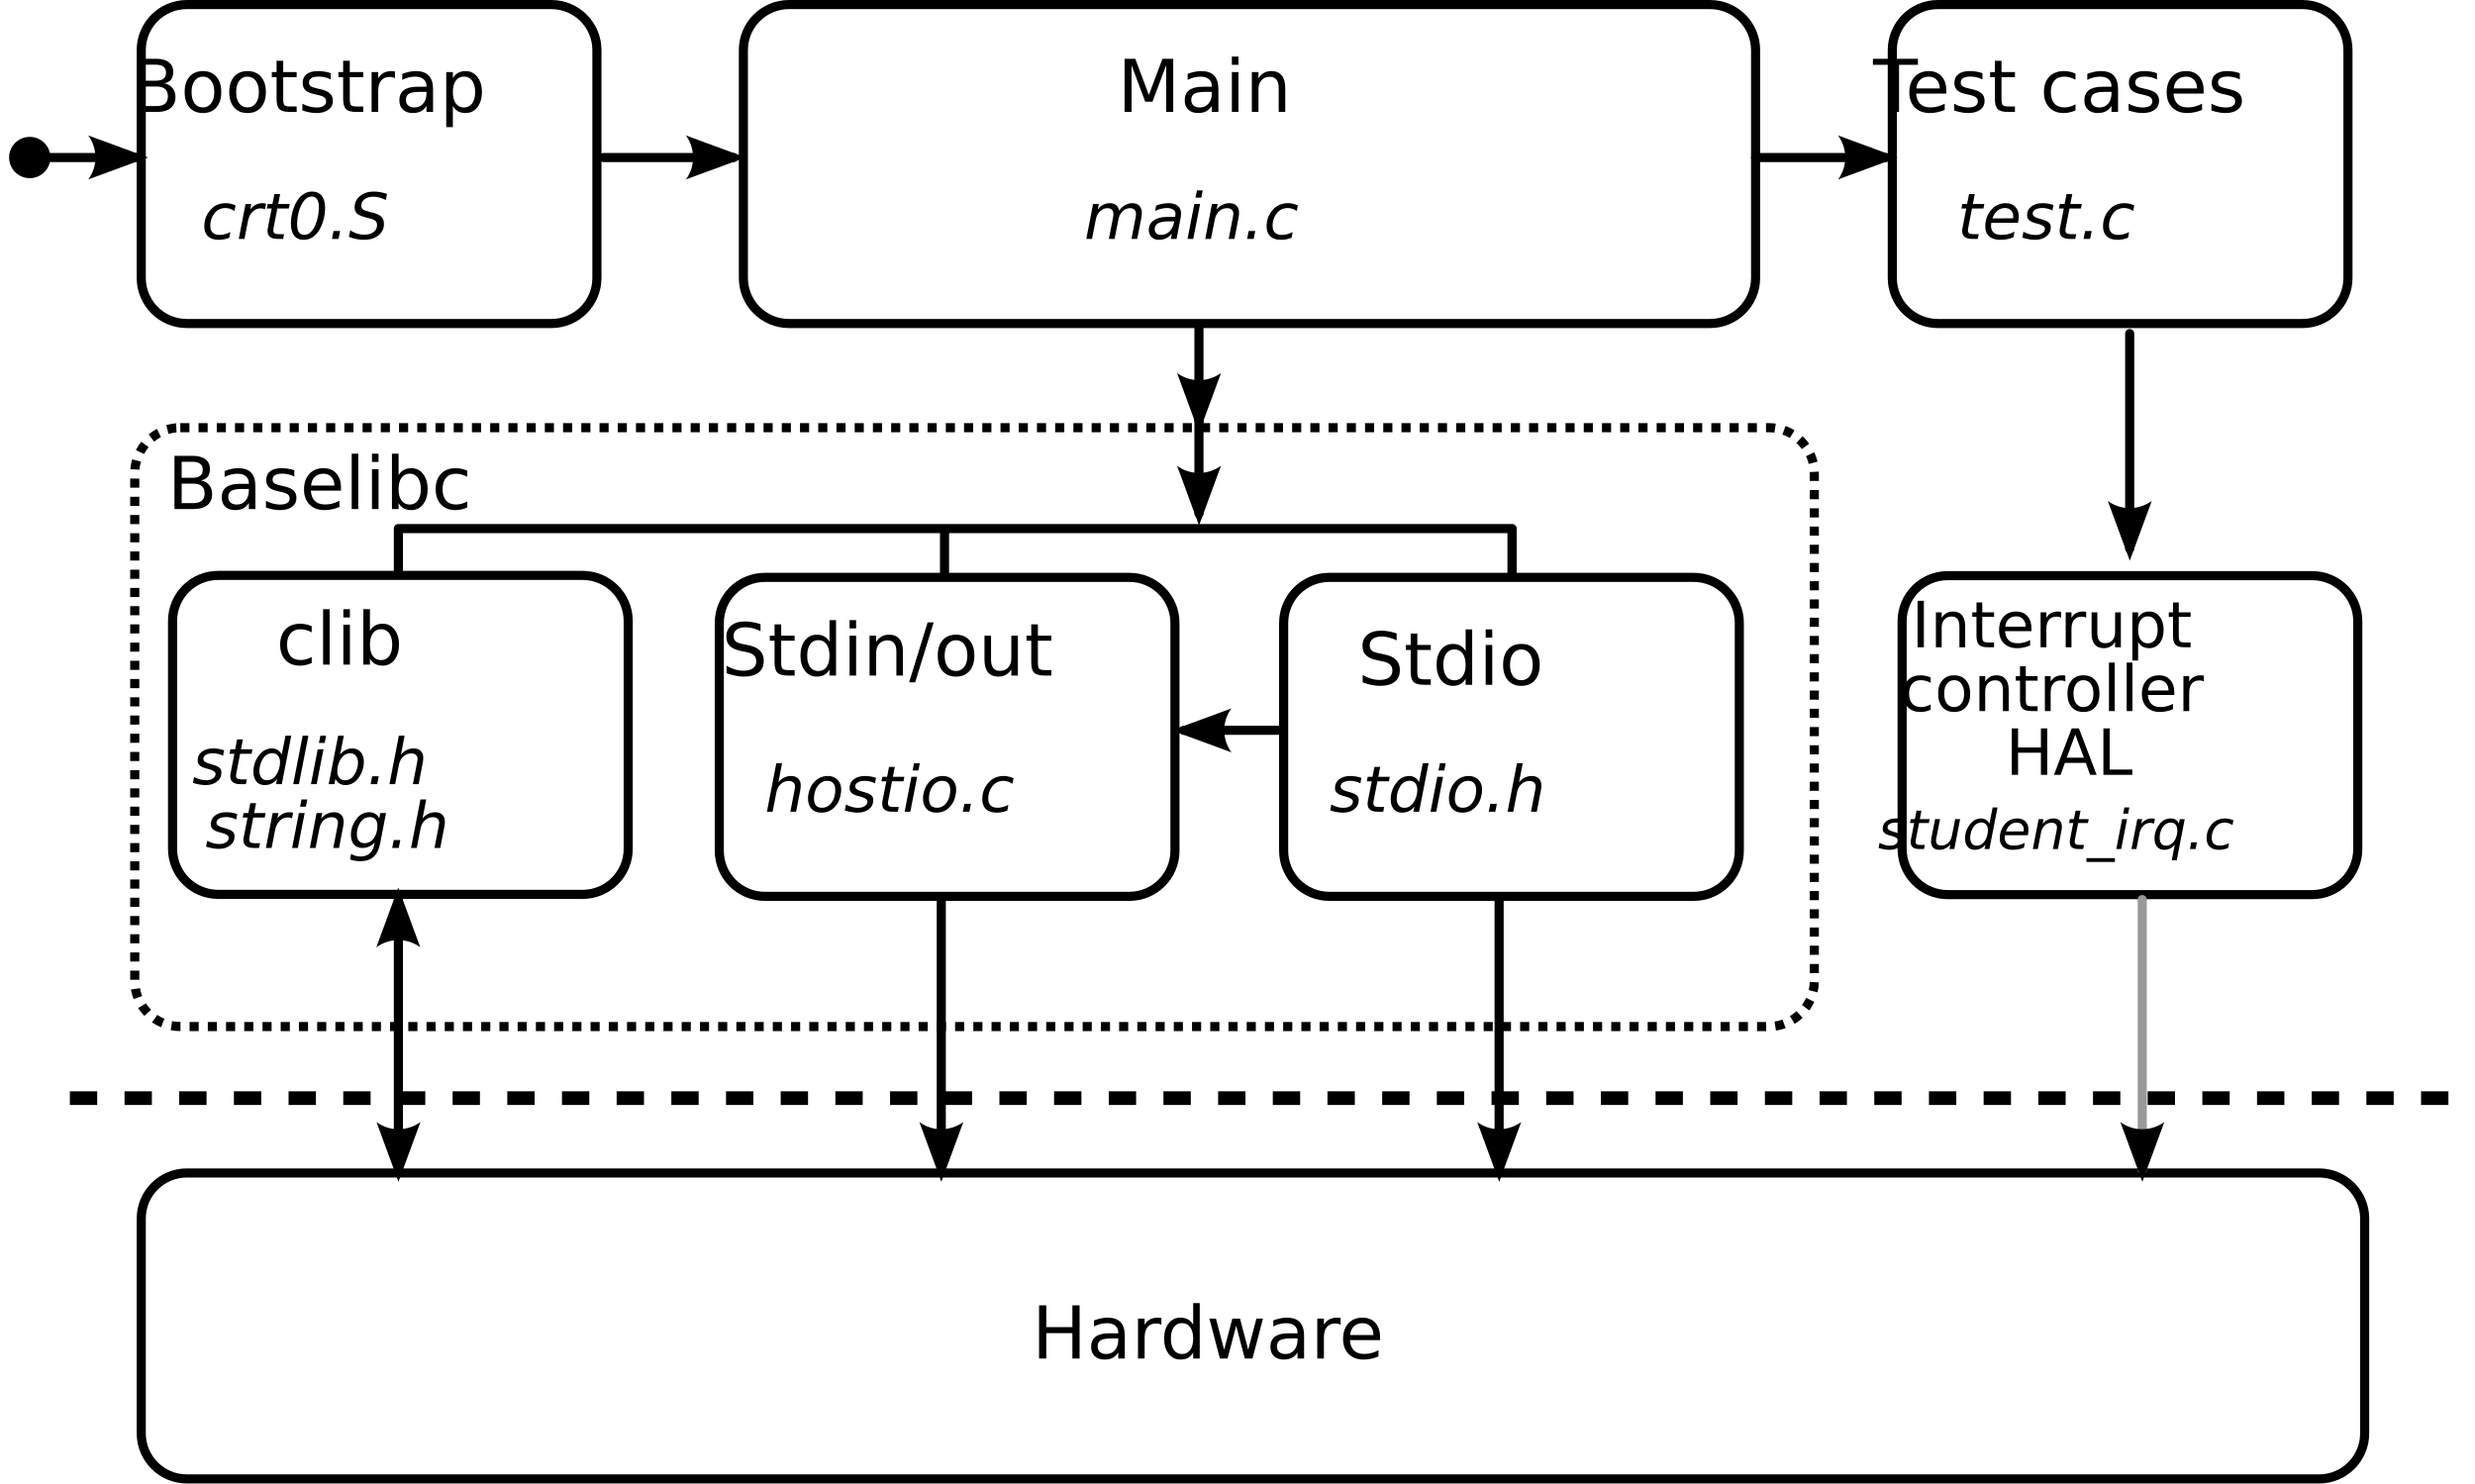
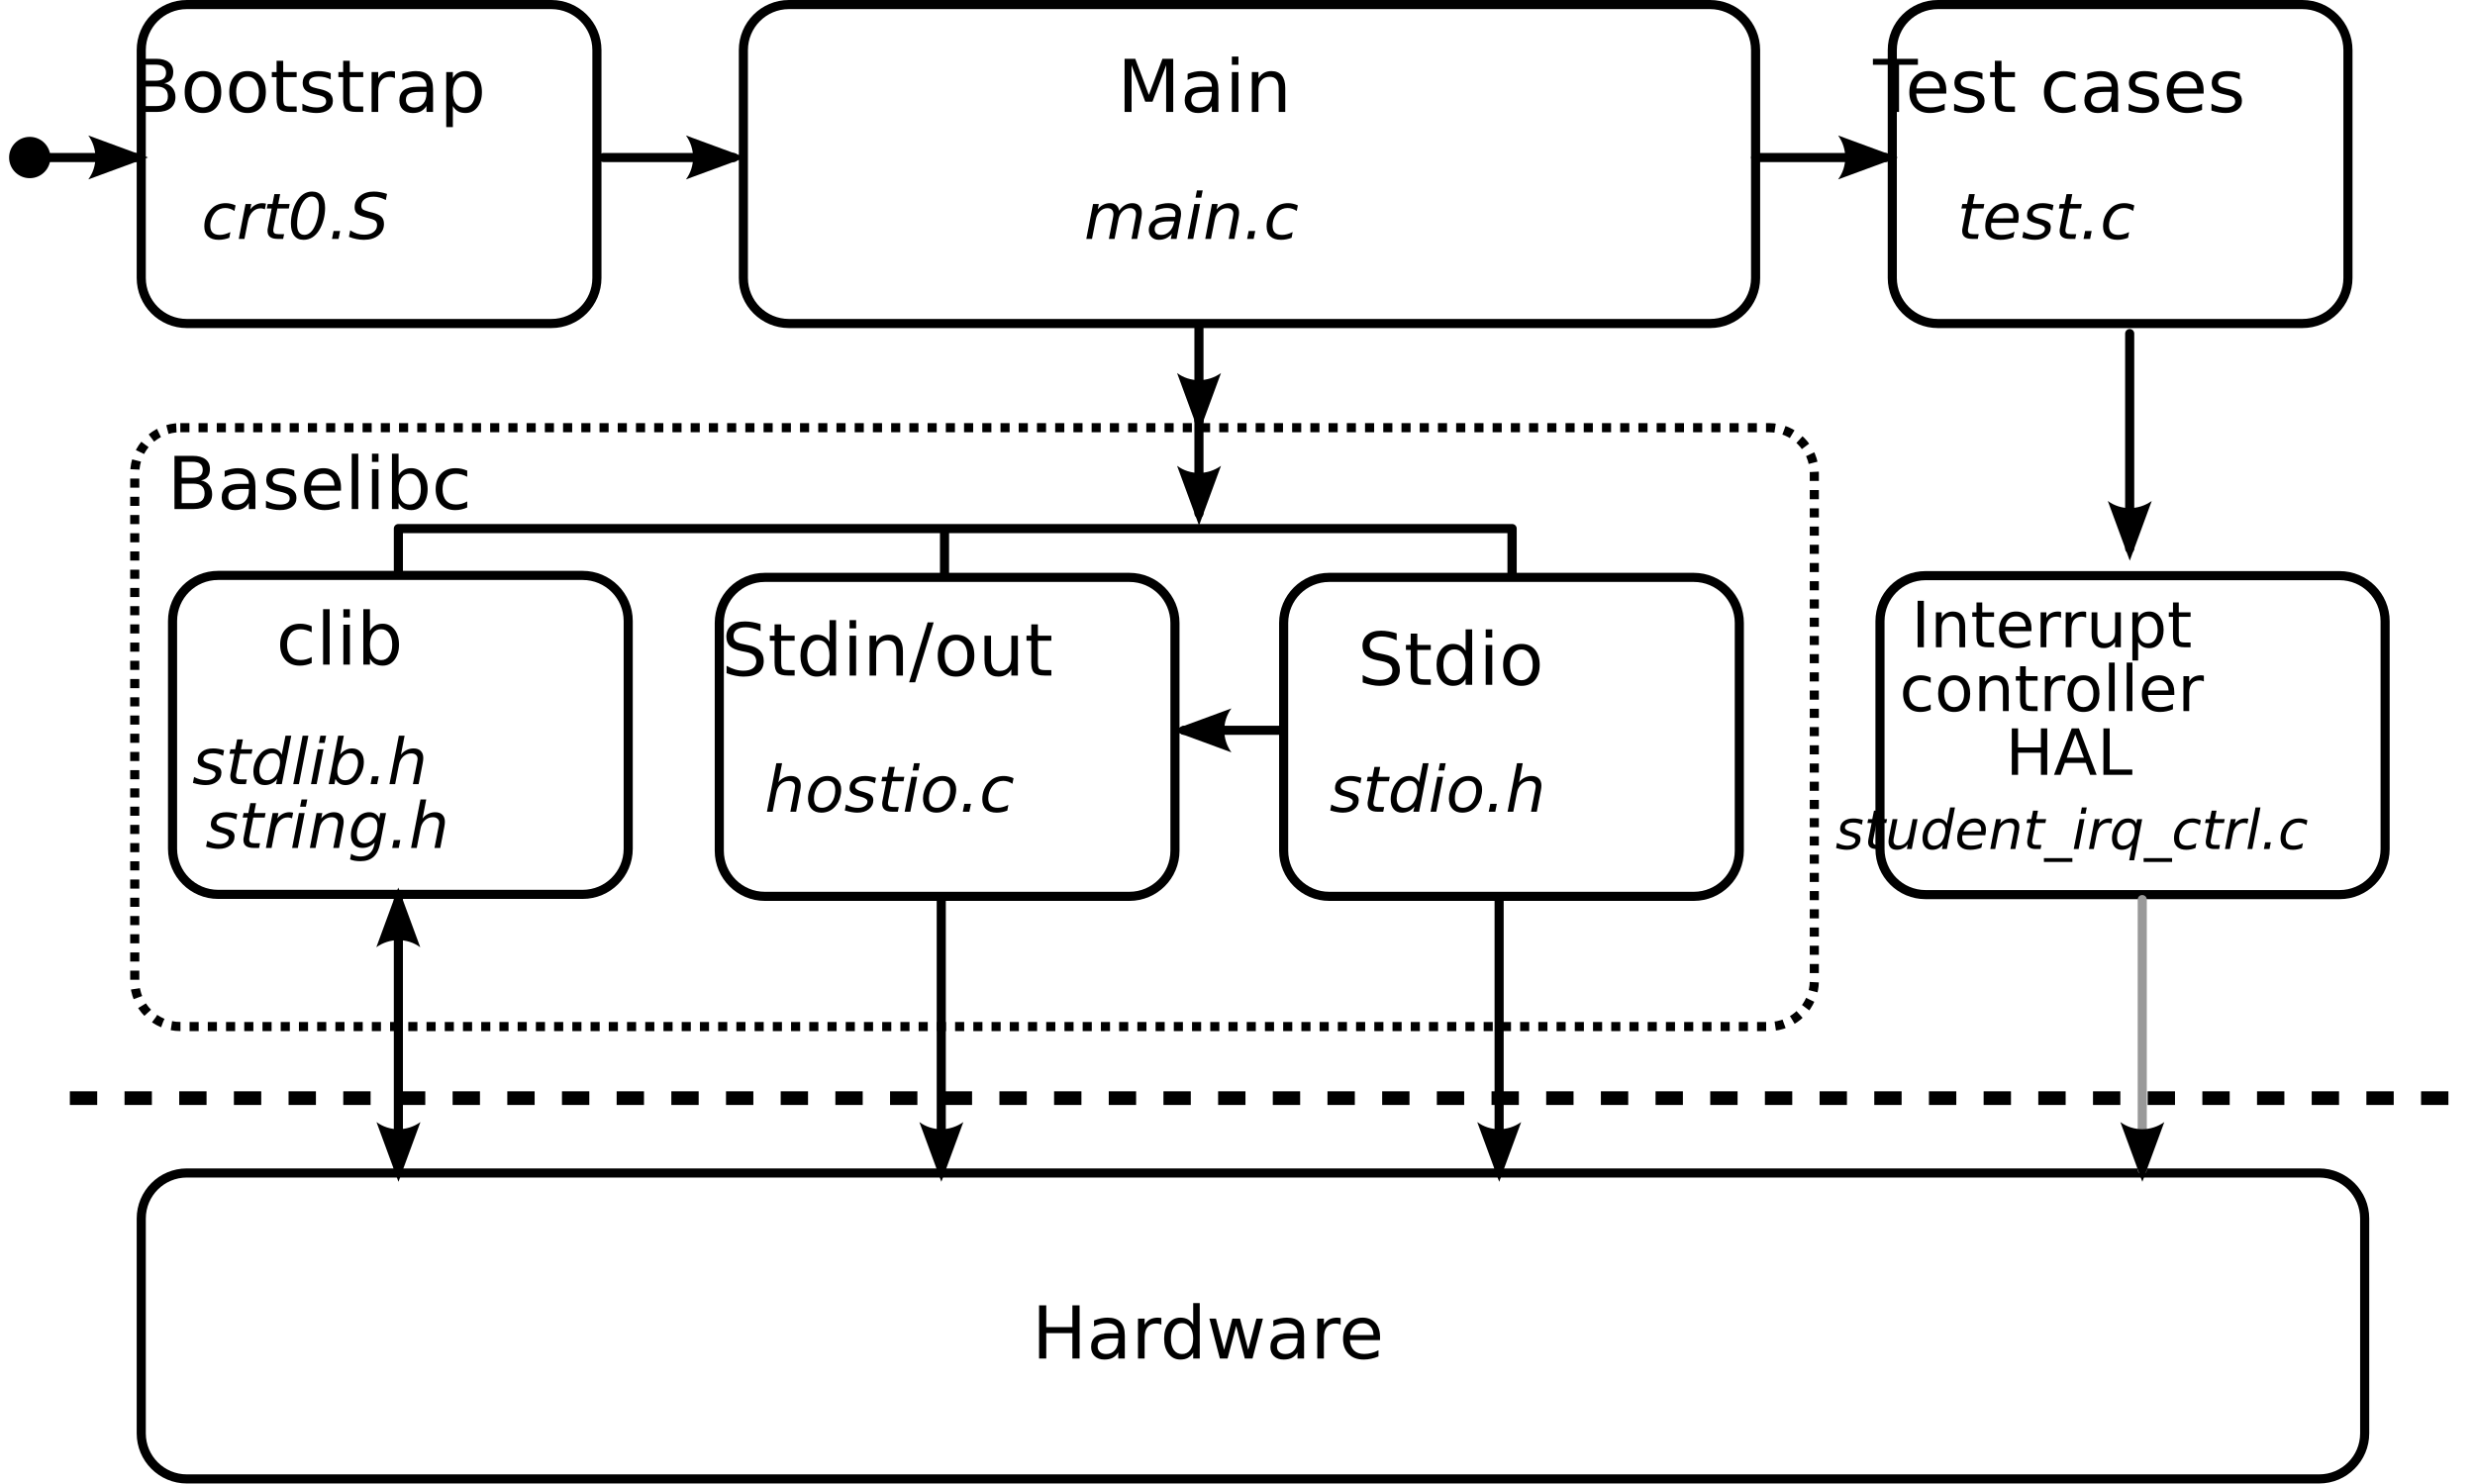
<svg xmlns="http://www.w3.org/2000/svg" width="543.168" height="325.571" id="svg2" version="1.0">
  <defs id="defs4">
    <marker orient="auto" refY="0.0" refX="0.0" id="Dot_m" style="overflow:visible">
      <path id="path3272" d="M -2.5,-1.0 C -2.5,1.76 -4.74,4.0 -7.5,4.0 C -10.26,4.0 -12.5,1.76 -12.5,-1.0 C -12.5,-3.76 -10.26,-6.0 -7.5,-6.0 C -4.74,-6.0 -2.5,-3.76 -2.5,-1.0 z " style="fill-rule:evenodd;stroke:#000000;stroke-width:1.0pt;marker-start:none;marker-end:none" transform="scale(0.4) translate(7.4, 1)" />
    </marker>
    <marker orient="auto" refY="0.0" refX="0.0" id="Dot_l" style="overflow:visible">
      <path id="path3269" d="M -2.5,-1.0 C -2.5,1.76 -4.74,4.0 -7.5,4.0 C -10.26,4.0 -12.5,1.76 -12.5,-1.0 C -12.5,-3.76 -10.26,-6.0 -7.5,-6.0 C -4.74,-6.0 -2.5,-3.76 -2.5,-1.0 z " style="fill-rule:evenodd;stroke:#000000;stroke-width:1.0pt;marker-start:none;marker-end:none" transform="scale(0.8) translate(7.4, 1)" />
    </marker>
    <marker orient="auto" refY="0" refX="0" id="Arrow2Mstart" style="overflow:visible">
      <path id="path3224" style="font-size:12px;fill-rule:evenodd;stroke-width:0.625;stroke-linejoin:round" d="M 8.719,4.034 L -2.207,0.016 L 8.719,-4.002 C 6.973,-1.63 6.983,1.616 8.719,4.034 z " transform="scale(0.6,0.6)" />
    </marker>
    <marker orient="auto" refY="0" refX="0" id="Arrow2Mend" style="overflow:visible">
      <path id="path3227" style="font-size:12px;fill-rule:evenodd;stroke-width:0.625;stroke-linejoin:round" d="M 8.719,4.034 L -2.207,0.016 L 8.719,-4.002 C 6.973,-1.63 6.983,1.616 8.719,4.034 z " transform="scale(-0.6,-0.6)" />
    </marker>
    <marker orient="auto" refY="0" refX="0" id="Arrow1Mend" style="overflow:visible">
      <path id="path3209" d="M 0,0 L 5,-5 L -12.5,0 L 5,5 L 0,0 z " style="fill-rule:evenodd;stroke:#000000;stroke-width:1pt;marker-start:none" transform="matrix(-0.4,0,0,-0.4,-4,0)" />
    </marker>
    <marker orient="auto" refY="0" refX="0" id="Arrow2Lend" style="overflow:visible">
      <path id="path3221" style="font-size:12px;fill-rule:evenodd;stroke-width:0.625;stroke-linejoin:round" d="M 8.719,4.034 L -2.207,0.016 L 8.719,-4.002 C 6.973,-1.63 6.983,1.616 8.719,4.034 z " transform="matrix(-1.1,0,0,-1.1,-1.1,0)" />
    </marker>
  </defs>
  <g id="layer1" transform="translate(-46.85715,-105.6479)">
    <g id="g2211" transform="translate(-17.14286,0)">
      <rect ry="10" rx="10" y="106.648" x="95" height="70" width="100" id="rect2160" style="opacity:1;fill:none;fill-opacity:0.059;fill-rule:nonzero;stroke:#000000;stroke-width:2;stroke-linecap:butt;stroke-linejoin:bevel;stroke-miterlimit:4;stroke-dasharray:none;stroke-dashoffset:0;stroke-opacity:1" />
      <text id="text2162" y="130.219" x="145" style="color:#000000;font-style:normal;font-variant:normal;font-weight:normal;font-stretch:normal;line-height:0%;font-family:'Bitstream Vera Sans';text-indent:0;text-align:center;text-decoration:none;text-decoration-line:none;letter-spacing:normal;word-spacing:normal;text-transform:none;writing-mode:lr-tb;direction:ltr;text-anchor:middle;display:inline;overflow:visible;visibility:visible;opacity:1;fill:#000000;fill-opacity:1;fill-rule:nonzero;stroke:none;stroke-width:1px;stroke-linecap:butt;stroke-linejoin:miter;stroke-miterlimit:4;stroke-dasharray:none;stroke-dashoffset:0;stroke-opacity:1;marker:none;marker-start:none;marker-mid:none;marker-end:none" xml:space="preserve">
        <tspan id="tspan2166" y="130.219" x="145" style="font-size:16px;line-height:1">Bootstrap</tspan>
      </text>
      <text id="text2170" y="158.076" x="142.143" style="color:#000000;font-style:italic;font-variant:normal;font-weight:normal;font-stretch:normal;line-height:0%;font-family:'Bitstream Vera Sans';text-indent:0;text-align:center;text-decoration:none;text-decoration-line:none;letter-spacing:normal;word-spacing:normal;text-transform:none;writing-mode:lr-tb;direction:ltr;text-anchor:middle;display:inline;overflow:visible;visibility:visible;opacity:1;fill:#000000;fill-opacity:1;fill-rule:nonzero;stroke:none;stroke-width:1px;stroke-linecap:butt;stroke-linejoin:miter;stroke-miterlimit:4;stroke-dasharray:none;stroke-dashoffset:0;stroke-opacity:1;marker:none;marker-start:none;marker-mid:none;marker-end:none" xml:space="preserve">
        <tspan y="158.076" x="142.143" id="tspan2172" style="font-size:14px;line-height:1">crt0.S</tspan>
      </text>
    </g>
    <rect ry="10" rx="10" y="106.648" x="210" height="70" width="222.143" id="rect2174" style="fill:none;fill-opacity:0.059;fill-rule:nonzero;stroke:#000000;stroke-width:2;stroke-linecap:butt;stroke-linejoin:bevel;stroke-miterlimit:4;stroke-dasharray:none;stroke-dashoffset:0;stroke-opacity:1" />
    <text id="text2176" y="130.219" x="320.714" style="color:#000000;font-style:normal;font-variant:normal;font-weight:normal;font-stretch:normal;line-height:0%;font-family:'Bitstream Vera Sans';text-indent:0;text-align:center;text-decoration:none;text-decoration-line:none;letter-spacing:normal;word-spacing:normal;text-transform:none;writing-mode:lr-tb;direction:ltr;text-anchor:middle;display:inline;overflow:visible;visibility:visible;fill:#000000;fill-opacity:1;fill-rule:nonzero;stroke:none;stroke-width:1px;stroke-linecap:butt;stroke-linejoin:miter;stroke-miterlimit:4;stroke-dasharray:none;stroke-dashoffset:0;stroke-opacity:1;marker:none;marker-start:none;marker-mid:none;marker-end:none" xml:space="preserve">
      <tspan id="tspan2178" y="130.219" x="320.714" style="font-size:16px;line-height:1">Main</tspan>
    </text>
    <text id="text2180" y="158.076" x="317.857" style="color:#000000;font-style:italic;font-variant:normal;font-weight:normal;font-stretch:normal;line-height:0%;font-family:'Bitstream Vera Sans';text-indent:0;text-align:center;text-decoration:none;text-decoration-line:none;letter-spacing:normal;word-spacing:normal;text-transform:none;writing-mode:lr-tb;direction:ltr;text-anchor:middle;display:inline;overflow:visible;visibility:visible;fill:#000000;fill-opacity:1;fill-rule:nonzero;stroke:none;stroke-width:1px;stroke-linecap:butt;stroke-linejoin:miter;stroke-miterlimit:4;stroke-dasharray:none;stroke-dashoffset:0;stroke-opacity:1;marker:none;marker-start:none;marker-mid:none;marker-end:none" xml:space="preserve">
      <tspan y="158.076" x="317.857" id="tspan2182" style="font-size:14px;line-height:1">main.c</tspan>
    </text>
    <g id="g2218">
      <rect style="opacity:1;fill:none;fill-opacity:0.059;fill-rule:nonzero;stroke:#000000;stroke-width:2;stroke-linecap:butt;stroke-linejoin:bevel;stroke-miterlimit:4;stroke-dasharray:none;stroke-dashoffset:0;stroke-opacity:1" id="rect2194" width="100" height="70" x="462.143" y="106.648" rx="10" ry="10" />
      <text xml:space="preserve" style="color:#000000;font-style:normal;font-variant:normal;font-weight:normal;font-stretch:normal;line-height:0%;font-family:'Bitstream Vera Sans';text-indent:0;text-align:center;text-decoration:none;text-decoration-line:none;letter-spacing:normal;word-spacing:normal;text-transform:none;writing-mode:lr-tb;direction:ltr;text-anchor:middle;display:inline;overflow:visible;visibility:visible;opacity:1;fill:#000000;fill-opacity:1;fill-rule:nonzero;stroke:none;stroke-width:1px;stroke-linecap:butt;stroke-linejoin:miter;stroke-miterlimit:4;stroke-dasharray:none;stroke-dashoffset:0;stroke-opacity:1;marker:none;marker-start:none;marker-mid:none;marker-end:none" x="512.143" y="130.219" id="text2196">
        <tspan x="512.143" y="130.219" id="tspan2198" style="font-size:16px;line-height:1">Test cases</tspan>
      </text>
      <text xml:space="preserve" style="color:#000000;font-style:italic;font-variant:normal;font-weight:normal;font-stretch:normal;line-height:0%;font-family:'Bitstream Vera Sans';text-indent:0;text-align:center;text-decoration:none;text-decoration-line:none;letter-spacing:normal;word-spacing:normal;text-transform:none;writing-mode:lr-tb;direction:ltr;text-anchor:middle;display:inline;overflow:visible;visibility:visible;opacity:1;fill:#000000;fill-opacity:1;fill-rule:nonzero;stroke:none;stroke-width:1px;stroke-linecap:butt;stroke-linejoin:miter;stroke-miterlimit:4;stroke-dasharray:none;stroke-dashoffset:0;stroke-opacity:1;marker:none;marker-start:none;marker-mid:none;marker-end:none" x="509.286" y="158.076" id="text2200">
        <tspan id="tspan2202" x="509.286" y="158.076" style="font-size:14px;line-height:1">test.c</tspan>
      </text>
    </g>
    <path style="opacity:1;color:#000000;fill:none;fill-opacity:1;fill-rule:nonzero;stroke:#000000;stroke-width:2;stroke-linecap:round;stroke-linejoin:round;marker:none;marker-start:none;marker-mid:none;marker-end:url(#Arrow2Mend);stroke-miterlimit:4;stroke-dasharray:none;stroke-dashoffset:0;stroke-opacity:1;visibility:visible;display:inline;overflow:visible;enable-background:accumulate" d="M 179.286,140.219 L 207.857,140.219" id="path2225" />
    <path id="path3399" d="M 432.143,140.219 L 460.714,140.219" style="opacity:1;color:#000000;fill:none;fill-opacity:1;fill-rule:nonzero;stroke:#000000;stroke-width:2;stroke-linecap:round;stroke-linejoin:round;marker:none;marker-start:none;marker-mid:none;marker-end:url(#Arrow2Mend);stroke-miterlimit:4;stroke-dasharray:none;stroke-dashoffset:0;stroke-opacity:1;visibility:visible;display:inline;overflow:visible;enable-background:accumulate" />
    <rect style="opacity:1;fill:none;fill-opacity:0.059;fill-rule:nonzero;stroke:#000000;stroke-width:2;stroke-linecap:butt;stroke-linejoin:bevel;stroke-miterlimit:4;stroke-dasharray:2, 2;stroke-dashoffset:0;stroke-opacity:1" id="rect3401" width="368.599" height="131.429" x="76.429" y="199.505" rx="10" ry="10" />
    <text xml:space="preserve" style="color:#000000;font-style:normal;font-variant:normal;font-weight:normal;font-stretch:normal;line-height:0%;font-family:'Bitstream Vera Sans';text-indent:0;text-align:start;text-decoration:none;text-decoration-line:none;letter-spacing:normal;word-spacing:normal;text-transform:none;writing-mode:lr-tb;direction:ltr;text-anchor:start;display:inline;overflow:visible;visibility:visible;opacity:1;fill:#000000;fill-opacity:1;fill-rule:nonzero;stroke:none;stroke-width:1px;stroke-linecap:butt;stroke-linejoin:miter;stroke-miterlimit:4;stroke-dasharray:none;stroke-dashoffset:0;stroke-opacity:1;marker:none;marker-start:none;marker-mid:none;marker-end:none" x="83.571" y="217.362" id="text3403">
      <tspan id="tspan3405" x="83.571" y="217.362" style="font-size:16px;line-height:1">Baselibc</tspan>
    </text>
    <rect style="opacity:1;fill:none;fill-opacity:0.059;fill-rule:nonzero;stroke:#000000;stroke-width:2;stroke-linecap:butt;stroke-linejoin:bevel;stroke-miterlimit:4;stroke-dasharray:none;stroke-dashoffset:0;stroke-opacity:1" id="rect3433" width="487.957" height="67.143" x="77.857" y="363.076" rx="10" ry="10" />
    <path style="opacity:1;color:#000000;fill:none;fill-opacity:1;fill-rule:nonzero;stroke:#000000;stroke-width:3;stroke-linecap:butt;stroke-linejoin:round;marker:none;marker-start:none;marker-mid:none;marker-end:none;stroke-miterlimit:4;stroke-dasharray:6, 6;stroke-dashoffset:0;stroke-opacity:1;visibility:visible;display:inline;overflow:visible;enable-background:accumulate" d="M 62.189,346.648 L 588.526,346.648" id="path3435" />
    <text xml:space="preserve" style="color:#000000;font-style:normal;font-variant:normal;font-weight:normal;font-stretch:normal;line-height:0%;font-family:'Bitstream Vera Sans';text-indent:0;text-align:center;text-decoration:none;text-decoration-line:none;letter-spacing:normal;word-spacing:normal;text-transform:none;writing-mode:lr-tb;direction:ltr;text-anchor:middle;display:inline;overflow:visible;visibility:visible;opacity:1;fill:#000000;fill-opacity:1;fill-rule:nonzero;stroke:none;stroke-width:1px;stroke-linecap:butt;stroke-linejoin:miter;stroke-miterlimit:4;stroke-dasharray:none;stroke-dashoffset:0;stroke-opacity:1;marker:none;marker-start:none;marker-mid:none;marker-end:none" x="321.476" y="403.791" id="text3437">
      <tspan id="tspan3439" x="321.476" y="403.791" style="font-size:16px;line-height:1">Hardware</tspan>
    </text>
    <g transform="translate(233.5714,125.7143)" id="g3477">
      <rect style="opacity:1;fill:none;fill-opacity:0.059;fill-rule:nonzero;stroke:#000000;stroke-width:2;stroke-linecap:butt;stroke-linejoin:bevel;stroke-miterlimit:4;stroke-dasharray:none;stroke-dashoffset:0;stroke-opacity:1" id="rect3479" width="100" height="70" x="95" y="106.648" rx="10" ry="10" />
      <text xml:space="preserve" style="color:#000000;font-style:normal;font-variant:normal;font-weight:normal;font-stretch:normal;line-height:0%;font-family:'Bitstream Vera Sans';text-indent:0;text-align:center;text-decoration:none;text-decoration-line:none;letter-spacing:normal;word-spacing:normal;text-transform:none;writing-mode:lr-tb;direction:ltr;text-anchor:middle;display:inline;overflow:visible;visibility:visible;opacity:1;fill:#000000;fill-opacity:1;fill-rule:nonzero;stroke:none;stroke-width:1px;stroke-linecap:butt;stroke-linejoin:miter;stroke-miterlimit:4;stroke-dasharray:none;stroke-dashoffset:0;stroke-opacity:1;marker:none;marker-start:none;marker-mid:none;marker-end:none" x="145" y="130.219" id="text3481">
        <tspan x="145" y="130.219" id="tspan3483" style="font-size:16px;line-height:1">Stdio</tspan>
      </text>
      <text xml:space="preserve" style="color:#000000;font-style:normal;font-variant:normal;font-weight:normal;font-stretch:normal;line-height:0%;font-family:'Bitstream Vera Sans';text-indent:0;text-align:center;text-decoration:none;text-decoration-line:none;letter-spacing:normal;word-spacing:normal;text-transform:none;writing-mode:lr-tb;direction:ltr;text-anchor:middle;display:inline;overflow:visible;visibility:visible;fill:#000000;fill-opacity:1;fill-rule:nonzero;stroke:none;stroke-width:1px;stroke-linecap:butt;stroke-linejoin:miter;stroke-miterlimit:4;stroke-dasharray:none;stroke-dashoffset:0;stroke-opacity:1;marker:none;marker-start:none;marker-mid:none;marker-end:none" x="21.365" y="128.192" id="text3481-2">
        <tspan x="21.365" y="128.192" id="tspan3483-1" style="font-size:16px;line-height:1">Stdin/out</tspan>
      </text>
      <text xml:space="preserve" style="color:#000000;font-style:italic;font-variant:normal;font-weight:normal;font-stretch:normal;line-height:0%;font-family:'Bitstream Vera Sans';text-indent:0;text-align:center;text-decoration:none;text-decoration-line:none;letter-spacing:normal;word-spacing:normal;text-transform:none;writing-mode:lr-tb;direction:ltr;text-anchor:middle;display:inline;overflow:visible;visibility:visible;opacity:1;fill:#000000;fill-opacity:1;fill-rule:nonzero;stroke:none;stroke-width:1px;stroke-linecap:butt;stroke-linejoin:miter;stroke-miterlimit:4;stroke-dasharray:none;stroke-dashoffset:0;stroke-opacity:1;marker:none;marker-start:none;marker-mid:none;marker-end:none" x="142.143" y="158.076" id="text3485">
        <tspan id="tspan3487" x="142.143" y="158.076" style="font-size:14px;line-height:1">stdio.h</tspan>
      </text>
    </g>
    <g id="g3489" transform="translate(109.7143,125.7143)">
      <rect ry="10" rx="10" y="106.648" x="95" height="70" width="100" id="rect3491" style="opacity:1;fill:none;fill-opacity:0.059;fill-rule:nonzero;stroke:#000000;stroke-width:2;stroke-linecap:butt;stroke-linejoin:bevel;stroke-miterlimit:4;stroke-dasharray:none;stroke-dashoffset:0;stroke-opacity:1" />
      <text id="text3493" y="130.219" x="145" style="color:#000000;font-style:normal;font-variant:normal;font-weight:normal;font-stretch:normal;line-height:0%;font-family:'Bitstream Vera Sans';text-indent:0;text-align:center;text-decoration:none;text-decoration-line:none;letter-spacing:normal;word-spacing:normal;text-transform:none;writing-mode:lr-tb;direction:ltr;text-anchor:middle;display:inline;overflow:visible;visibility:visible;opacity:1;fill:#000000;fill-opacity:1;fill-rule:nonzero;stroke:none;stroke-width:1px;stroke-linecap:butt;stroke-linejoin:miter;stroke-miterlimit:4;stroke-dasharray:none;stroke-dashoffset:0;stroke-opacity:1;marker:none;marker-start:none;marker-mid:none;marker-end:none" xml:space="preserve">
        <tspan id="tspan3495" y="130.219" x="145" style="font-size:16px;line-height:1" />
      </text>
      <text id="text3497" y="158.076" x="145.714" style="color:#000000;font-style:italic;font-variant:normal;font-weight:normal;font-stretch:normal;line-height:0%;font-family:'Bitstream Vera Sans';text-indent:0;text-align:center;text-decoration:none;text-decoration-line:none;letter-spacing:normal;word-spacing:normal;text-transform:none;writing-mode:lr-tb;direction:ltr;text-anchor:middle;display:inline;overflow:visible;visibility:visible;opacity:1;fill:#000000;fill-opacity:1;fill-rule:nonzero;stroke:none;stroke-width:1px;stroke-linecap:butt;stroke-linejoin:miter;stroke-miterlimit:4;stroke-dasharray:none;stroke-dashoffset:0;stroke-opacity:1;marker:none;marker-start:none;marker-mid:none;marker-end:none" xml:space="preserve">
        <tspan y="158.076" x="145.714" id="tspan3499" style="font-size:14px;line-height:1">hostio.c</tspan>
      </text>
    </g>
    <g transform="translate(369.2984,125.3337)" id="g3501">
-       <rect style="opacity:1;fill:none;fill-opacity:0.059;fill-rule:nonzero;stroke:#000000;stroke-width:2;stroke-linecap:butt;stroke-linejoin:bevel;stroke-miterlimit:4;stroke-dasharray:none;stroke-dashoffset:0;stroke-opacity:1" id="rect3503" width="100" height="70" x="95" y="106.648" rx="10" ry="10" />
+       <rect style="opacity:1;fill:none;fill-opacity:0.059;fill-rule:nonzero;stroke:#000000;stroke-width:2;stroke-linecap:butt;stroke-linejoin:bevel;stroke-miterlimit:4;stroke-dasharray:none;stroke-dashoffset:0;stroke-opacity:1" id="rect3503" width="110.856" height="70" x="90.144" y="106.648" rx="10" ry="10" />
      <text xml:space="preserve" style="color:#000000;font-style:normal;font-variant:normal;font-weight:normal;font-stretch:normal;line-height:0%;font-family:'Bitstream Vera Sans';text-indent:0;text-align:center;text-decoration:none;text-decoration-line:none;letter-spacing:normal;word-spacing:normal;text-transform:none;writing-mode:lr-tb;direction:ltr;text-anchor:middle;display:inline;overflow:visible;visibility:visible;opacity:1;fill:#000000;fill-opacity:1;fill-rule:nonzero;stroke:none;stroke-width:1px;stroke-linecap:butt;stroke-linejoin:miter;stroke-miterlimit:4;stroke-dasharray:none;stroke-dashoffset:0;stroke-opacity:1;marker:none;marker-start:none;marker-mid:none;marker-end:none" x="145" y="122.362" id="text3505">
        <tspan x="145" y="122.362" id="tspan3507" style="font-size:14px;line-height:1">Interrupt</tspan>
        <tspan x="145" y="136.362" id="tspan3513" style="font-size:14px;line-height:1">controller</tspan>
        <tspan x="145" y="150.362" id="tspan3515" style="font-size:14px;line-height:1">HAL</tspan>
      </text>
-       <text xml:space="preserve" style="color:#000000;font-style:italic;font-variant:normal;font-weight:normal;font-stretch:normal;line-height:0%;font-family:'Bitstream Vera Sans';text-indent:0;text-align:center;text-decoration:none;text-decoration-line:none;letter-spacing:normal;word-spacing:normal;text-transform:none;writing-mode:lr-tb;direction:ltr;text-anchor:middle;display:inline;overflow:visible;visibility:visible;opacity:1;fill:#000000;fill-opacity:1;fill-rule:nonzero;stroke:none;stroke-width:1px;stroke-linecap:butt;stroke-linejoin:miter;stroke-miterlimit:4;stroke-dasharray:none;stroke-dashoffset:0;stroke-opacity:1;marker:none;marker-start:none;marker-mid:none;marker-end:none" x="142.143" y="166.648" id="text3509">
-         <tspan id="tspan3511" x="142.143" y="166.648" style="font-size:12px;line-height:1">student_irq.c</tspan>
+       <text xml:space="preserve" style="color:#000000;font-style:italic;font-variant:normal;font-weight:normal;font-stretch:normal;line-height:0%;font-family:'Bitstream Vera Sans';text-indent:0;text-align:center;text-decoration:none;text-decoration-line:none;letter-spacing:normal;word-spacing:normal;text-transform:none;writing-mode:lr-tb;direction:ltr;text-anchor:middle;display:inline;overflow:visible;visibility:visible;opacity:1;fill:#000000;fill-opacity:1;fill-rule:nonzero;stroke:none;stroke-width:1px;stroke-linecap:butt;stroke-linejoin:miter;stroke-miterlimit:4;stroke-dasharray:none;stroke-dashoffset:0;stroke-opacity:1;marker:none;marker-start:none;marker-mid:none;marker-end:none" x="145.586" y="166.648" id="text3509">
+         <tspan x="145.586" y="166.648" style="font-size:12px;line-height:1" id="tspan12622">student_irq_ctrl.c</tspan>
      </text>
    </g>
    <path style="opacity:1;color:#000000;fill:none;fill-opacity:1;fill-rule:nonzero;stroke:#000000;stroke-width:2;stroke-linecap:round;stroke-linejoin:round;marker:none;marker-start:url(#Arrow2Mstart);marker-mid:none;marker-end:url(#Arrow2Mend);stroke-miterlimit:4;stroke-dasharray:none;stroke-dashoffset:0;stroke-opacity:1;visibility:visible;display:inline;overflow:visible;enable-background:accumulate" d="M 134.286,303.076 L 134.286,362.362" id="path3522" />
    <path id="path3524" d="m 253.429,303.076 v 59.286" style="color:#000000;display:inline;overflow:visible;visibility:visible;opacity:1;fill:none;fill-opacity:1;fill-rule:nonzero;stroke:#000000;stroke-width:2;stroke-linecap:round;stroke-linejoin:round;stroke-miterlimit:4;stroke-dasharray:none;stroke-dashoffset:0;stroke-opacity:1;marker:none;marker-start:none;marker-mid:none;marker-end:url(#Arrow2Mend);enable-background:accumulate" />
    <path style="color:#000000;display:inline;overflow:visible;visibility:visible;opacity:1;fill:none;fill-opacity:1;fill-rule:nonzero;stroke:#000000;stroke-width:2;stroke-linecap:round;stroke-linejoin:round;stroke-miterlimit:4;stroke-dasharray:none;stroke-dashoffset:0;stroke-opacity:1;marker:none;marker-start:none;marker-mid:none;marker-end:url(#Arrow2Mend);enable-background:accumulate" d="m 375.857,303.076 v 59.286" id="path3526" />
    <path id="path3528" d="m 517,303.076 v 59.286" style="color:#000000;display:inline;overflow:visible;visibility:visible;opacity:1;fill:none;fill-opacity:1;fill-rule:nonzero;stroke:#999999;stroke-width:2;stroke-linecap:round;stroke-linejoin:round;stroke-miterlimit:4;stroke-dasharray:none;stroke-dashoffset:0;stroke-opacity:1;marker:none;marker-start:none;marker-mid:none;marker-end:url(#Arrow2Mend);enable-background:accumulate" />
    <path style="color:#000000;display:inline;overflow:visible;visibility:visible;opacity:1;fill:none;fill-opacity:1;fill-rule:nonzero;stroke:#000000;stroke-width:2;stroke-linecap:round;stroke-linejoin:round;stroke-miterlimit:4;stroke-dasharray:none;stroke-dashoffset:0;stroke-opacity:1;marker:none;marker-start:none;marker-mid:none;marker-end:url(#Arrow2Mend);enable-background:accumulate" d="M 328.07,265.921 H 306.641" id="path3532" />
    <path id="path3536" d="M 309.981,177.609 L 309.981,197.977" style="opacity:1;color:#000000;fill:none;fill-opacity:1;fill-rule:nonzero;stroke:#000000;stroke-width:2;stroke-linecap:round;stroke-linejoin:round;marker:none;marker-start:none;marker-mid:none;marker-end:url(#Arrow2Mend);stroke-miterlimit:4;stroke-dasharray:none;stroke-dashoffset:0;stroke-opacity:1;visibility:visible;display:inline;overflow:visible;enable-background:accumulate" />
    <path style="color:#000000;display:inline;overflow:visible;visibility:visible;opacity:1;fill:none;fill-opacity:1;fill-rule:nonzero;stroke:#000000;stroke-width:2;stroke-linecap:round;stroke-linejoin:round;stroke-miterlimit:4;stroke-dasharray:none;stroke-dashoffset:0;stroke-opacity:1;marker:none;marker-start:none;marker-mid:none;marker-end:url(#Arrow2Mend);enable-background:accumulate" d="M 514.243,178.857 V 226.053" id="path3538" />
    <path id="path3540" d="M 53.467,140.219 L 76.698,140.219" style="opacity:1;color:#000000;fill:none;fill-opacity:1;fill-rule:nonzero;stroke:#000000;stroke-width:2;stroke-linecap:round;stroke-linejoin:round;marker:none;marker-start:url(#Dot_m);marker-mid:none;marker-end:url(#Arrow2Mend);stroke-miterlimit:4;stroke-dasharray:none;stroke-dashoffset:0;stroke-opacity:1;visibility:visible;display:inline;overflow:visible;enable-background:accumulate" />
    <path style="color:#000000;display:inline;overflow:visible;visibility:visible;opacity:1;fill:none;fill-opacity:1;fill-rule:nonzero;stroke:#000000;stroke-width:2;stroke-linecap:round;stroke-linejoin:round;stroke-miterlimit:4;stroke-dasharray:none;stroke-dashoffset:0;stroke-opacity:1;marker:none;marker-start:none;marker-mid:none;marker-end:none;enable-background:accumulate" d="m 134.286,230.934 v -9.286 h 82.996 68.176 93.257 v 10" id="path3542" />
    <path style="color:#000000;display:inline;overflow:visible;visibility:visible;opacity:1;fill:none;fill-opacity:1;fill-rule:nonzero;stroke:#000000;stroke-width:2;stroke-linecap:round;stroke-linejoin:round;stroke-miterlimit:4;stroke-dasharray:none;stroke-dashoffset:0;stroke-opacity:1;marker:none;marker-start:none;marker-mid:none;marker-end:none;enable-background:accumulate" d="m 254.143,232.005 v -10" id="path3544" />
    <path style="color:#000000;display:inline;overflow:visible;visibility:visible;opacity:1;fill:none;fill-opacity:1;fill-rule:nonzero;stroke:#000000;stroke-width:2;stroke-linecap:round;stroke-linejoin:round;stroke-miterlimit:4;stroke-dasharray:none;stroke-dashoffset:0;stroke-opacity:1;marker:none;marker-start:none;marker-mid:none;marker-end:none;enable-background:accumulate" d="m 378.714,231.648 v -9.643" id="path3546" />
    <path style="opacity:1;color:#000000;fill:none;fill-opacity:1;fill-rule:nonzero;stroke:#000000;stroke-width:2;stroke-linecap:round;stroke-linejoin:round;marker:none;marker-start:none;marker-mid:none;marker-end:url(#Arrow2Mend);stroke-miterlimit:4;stroke-dasharray:none;stroke-dashoffset:0;stroke-opacity:1;visibility:visible;display:inline;overflow:visible;enable-background:accumulate" d="M 309.981,197.966 L 309.981,218.334" id="path3548" />
    <g id="g3453" transform="translate(-10.27478,127.2813)">
      <rect ry="10" rx="10" y="104.648" x="95" height="70" width="100" id="rect3455" style="opacity:1;fill:none;fill-opacity:0.059;fill-rule:nonzero;stroke:#000000;stroke-width:2;stroke-linecap:butt;stroke-linejoin:bevel;stroke-miterlimit:4;stroke-dasharray:none;stroke-dashoffset:0;stroke-opacity:1" />
      <text id="text3457" y="124.219" x="145" style="color:#000000;font-style:normal;font-variant:normal;font-weight:normal;font-stretch:normal;line-height:0%;font-family:'Bitstream Vera Sans';text-indent:0;text-align:center;text-decoration:none;text-decoration-line:none;letter-spacing:normal;word-spacing:normal;text-transform:none;writing-mode:lr-tb;direction:ltr;text-anchor:middle;display:inline;overflow:visible;visibility:visible;opacity:1;fill:#000000;fill-opacity:1;fill-rule:nonzero;stroke:none;stroke-width:1px;stroke-linecap:butt;stroke-linejoin:miter;stroke-miterlimit:4;stroke-dasharray:none;stroke-dashoffset:0;stroke-opacity:1;marker:none;marker-start:none;marker-mid:none;marker-end:none" xml:space="preserve">
        <tspan id="tspan3459" y="124.219" x="145" style="font-size:16px;line-height:1">clib</tspan>
      </text>
      <text id="text3461" y="150.459" x="142.31" style="color:#000000;font-style:italic;font-variant:normal;font-weight:normal;font-stretch:normal;line-height:0%;font-family:'Bitstream Vera Sans';text-indent:0;text-align:center;text-decoration:none;text-decoration-line:none;letter-spacing:normal;word-spacing:normal;text-transform:none;writing-mode:lr-tb;direction:ltr;text-anchor:middle;display:inline;overflow:visible;visibility:visible;opacity:1;fill:#000000;fill-opacity:1;fill-rule:nonzero;stroke:none;stroke-width:1px;stroke-linecap:butt;stroke-linejoin:miter;stroke-miterlimit:4;stroke-dasharray:none;stroke-dashoffset:0;stroke-opacity:1;marker:none;marker-start:none;marker-mid:none;marker-end:none" xml:space="preserve">
        <tspan y="150.459" x="142.31" id="tspan3463" style="font-size:14px;line-height:1">stdlib.h</tspan>
        <tspan y="164.459" x="142.31" style="font-size:14px;line-height:1" id="tspan97586">string.h</tspan>
      </text>
    </g>
  </g>
</svg>
